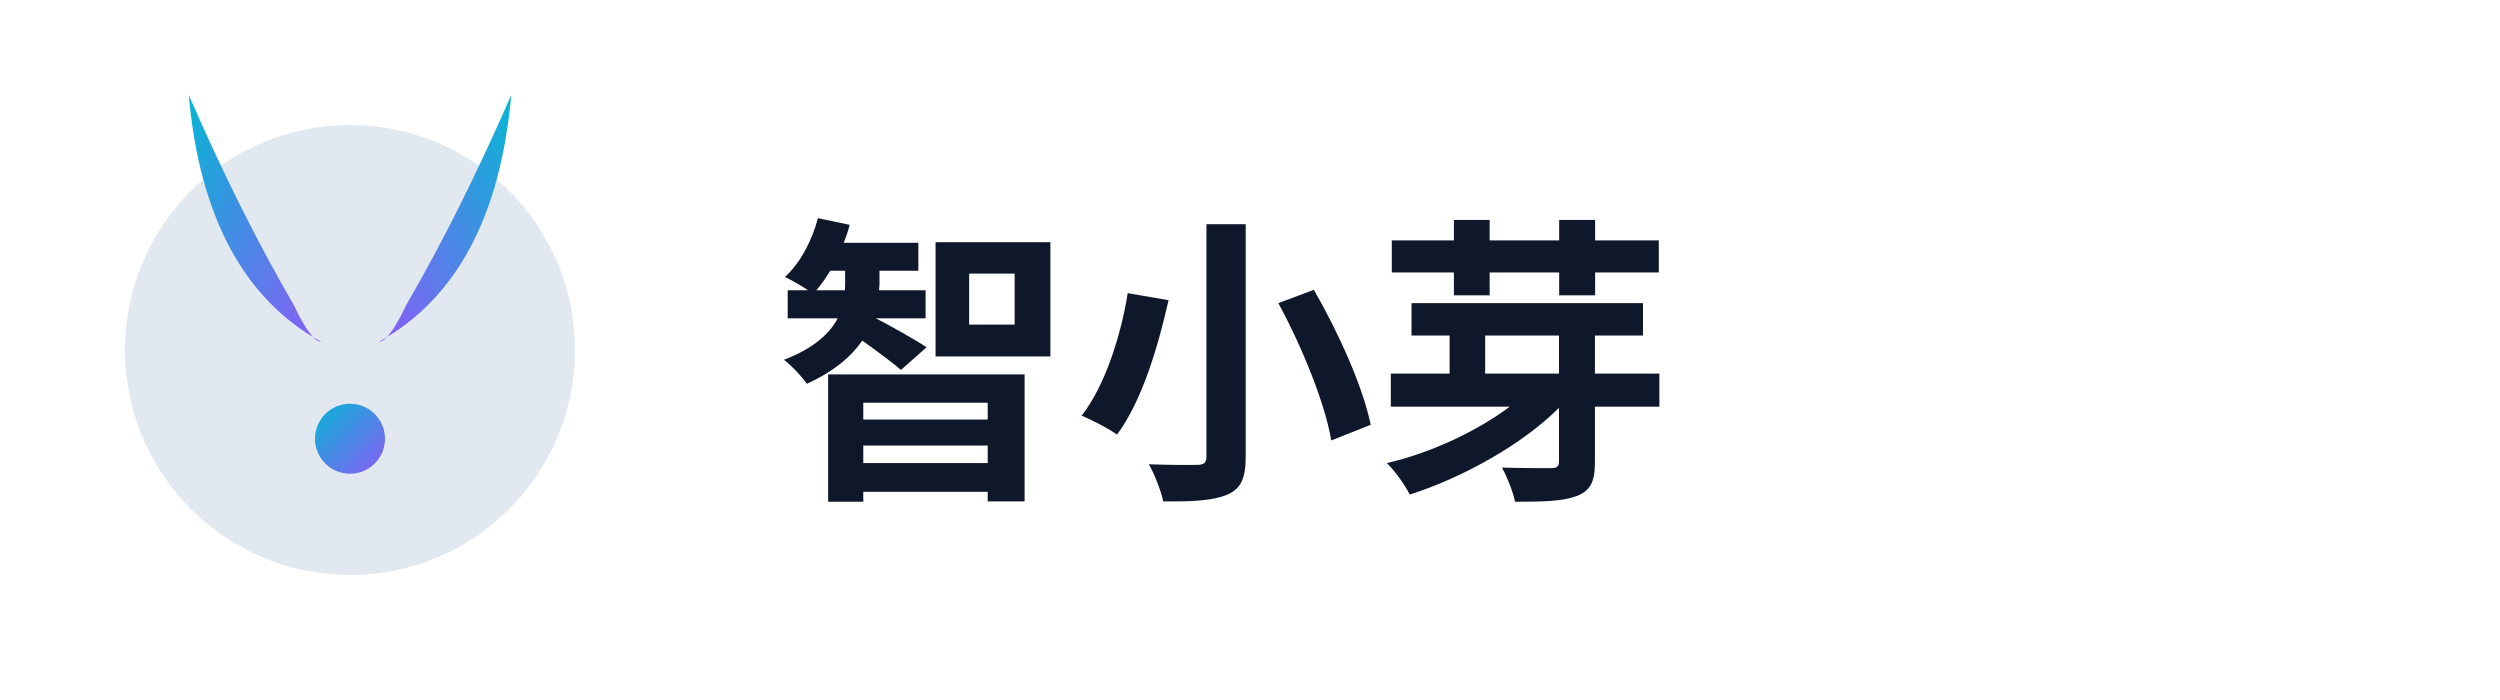
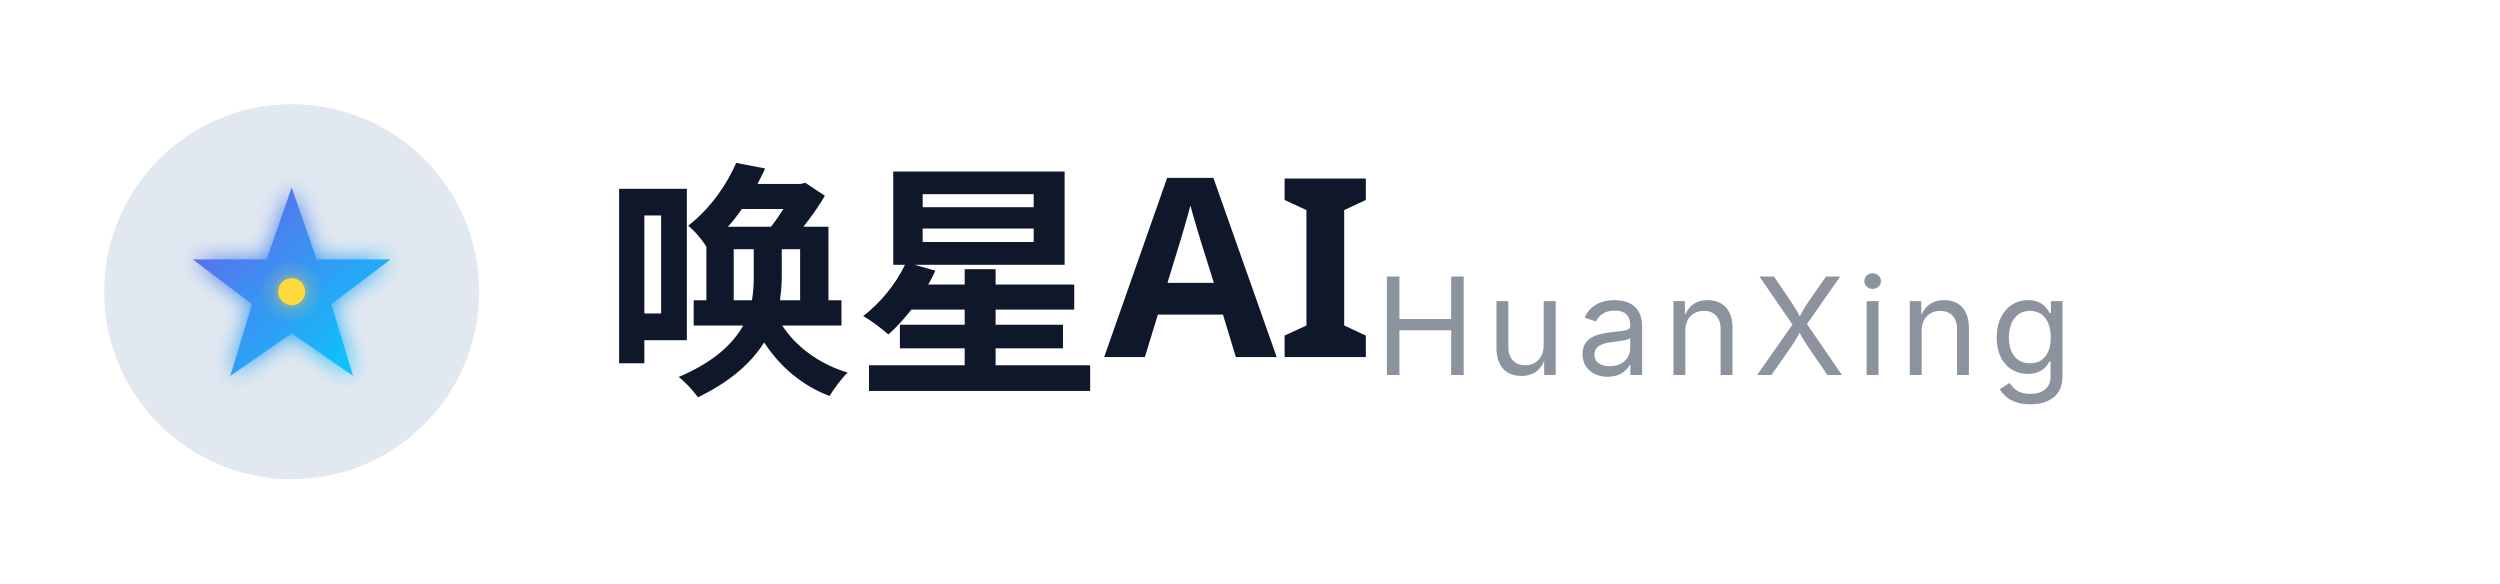
- <svg xmlns="http://www.w3.org/2000/svg" viewBox="0 0 200 56" width="200" height="56">
+ <svg xmlns="http://www.w3.org/2000/svg" viewBox="0 0 240 56" width="240" height="56">
  <defs>
-     <linearGradient id="gradHL" x1="0%" y1="0%" x2="100%" y2="100%">
-       <stop offset="0%" stop-color="#06B6D4" />
-       <stop offset="100%" stop-color="#8B5CF6" />
+     <linearGradient id="gradH" x1="0%" y1="0%" x2="100%" y2="100%">
+       <stop offset="0%" stop-color="#6C5CE7" />
+       <stop offset="100%" stop-color="#00D2FF" />
    </linearGradient>
-     <linearGradient id="gradHL2" x1="100%" y1="0%" x2="0%" y2="100%">
-       <stop offset="0%" stop-color="#06B6D4" />
-       <stop offset="100%" stop-color="#8B5CF6" />
-     </linearGradient>
+     <radialGradient id="glowH" cx="50%" cy="50%" r="50%">
+       <stop offset="0%" stop-color="#FFD93D" stop-opacity="0.8" />
+       <stop offset="60%" stop-color="#FFD93D" stop-opacity="0.15" />
+       <stop offset="100%" stop-color="#FFD93D" stop-opacity="0" />
+     </radialGradient>
+     <filter id="sgH" x="-50%" y="-50%" width="200%" height="200%">
+       <feGaussianBlur stdDeviation="1" result="blur" />
+       <feMerge>
+         <feMergeNode in="blur" />
+         <feMergeNode in="SourceGraphic" />
+       </feMerge>
+     </filter>
  </defs>
  <g transform="translate(28, 28)">
    <circle cx="0" cy="0" r="18" fill="#E2E8F0" />
-     <path d="M-2.3 -0.65 Q-11.6 -5.8 -12.9 -20.4 Q-8.8 -11 -4.5 -3.6 Q-3.1 -0.65 -2.3 -0.65" fill="url(#gradHL)" />
-     <path d="M2.3 -0.65 Q11.6 -5.8 12.9 -20.4 Q8.8 -11 4.5 -3.6 Q3.1 -0.65 2.3 -0.65" fill="url(#gradHL2)" />
-     <circle cx="0" cy="7.1" r="2.8" fill="url(#gradHL)" />
+     <g opacity="0.4">
+       <line x1="0" y1="-12" x2="0" y2="-17" stroke="url(#gradH)" stroke-width="1" stroke-linecap="round" />
+       <line x1="12" y1="0" x2="17" y2="0" stroke="url(#gradH)" stroke-width="1" stroke-linecap="round" />
+       <line x1="0" y1="12" x2="0" y2="17" stroke="url(#gradH)" stroke-width="1" stroke-linecap="round" />
+       <line x1="-12" y1="0" x2="-17" y2="0" stroke="url(#gradH)" stroke-width="1" stroke-linecap="round" />
+     </g>
+     <polygon points="0,-10 2.4,-3.1 9.5,-3.1 3.8,1.2 5.9,8.1 0,4 -5.9,8.1 -3.8,1.2 -9.5,-3.1 -2.4,-3.1" fill="url(#gradH)" filter="url(#sgH)" />
+     <circle cx="0" cy="0" r="3" fill="url(#glowH)" />
+     <circle cx="0" cy="0" r="1.3" fill="#FFD93D" />
  </g>
-   <text x="62" y="38" font-family="'PingFang SC', 'Microsoft YaHei', 'Noto Sans SC', sans-serif" font-size="24" font-weight="600" fill="#0F172A">智小芽</text>
+   <text x="58" y="36" font-family="'PingFang SC', 'Microsoft YaHei', 'Noto Sans SC', sans-serif" font-size="24" font-weight="700" fill="#0F172A">唤星AI</text>
+   <text x="132" y="36" font-family="'Inter', 'PingFang SC', sans-serif" font-size="13" font-weight="400" fill="#8B949E" letter-spacing="1">HuanXing</text>
</svg>
